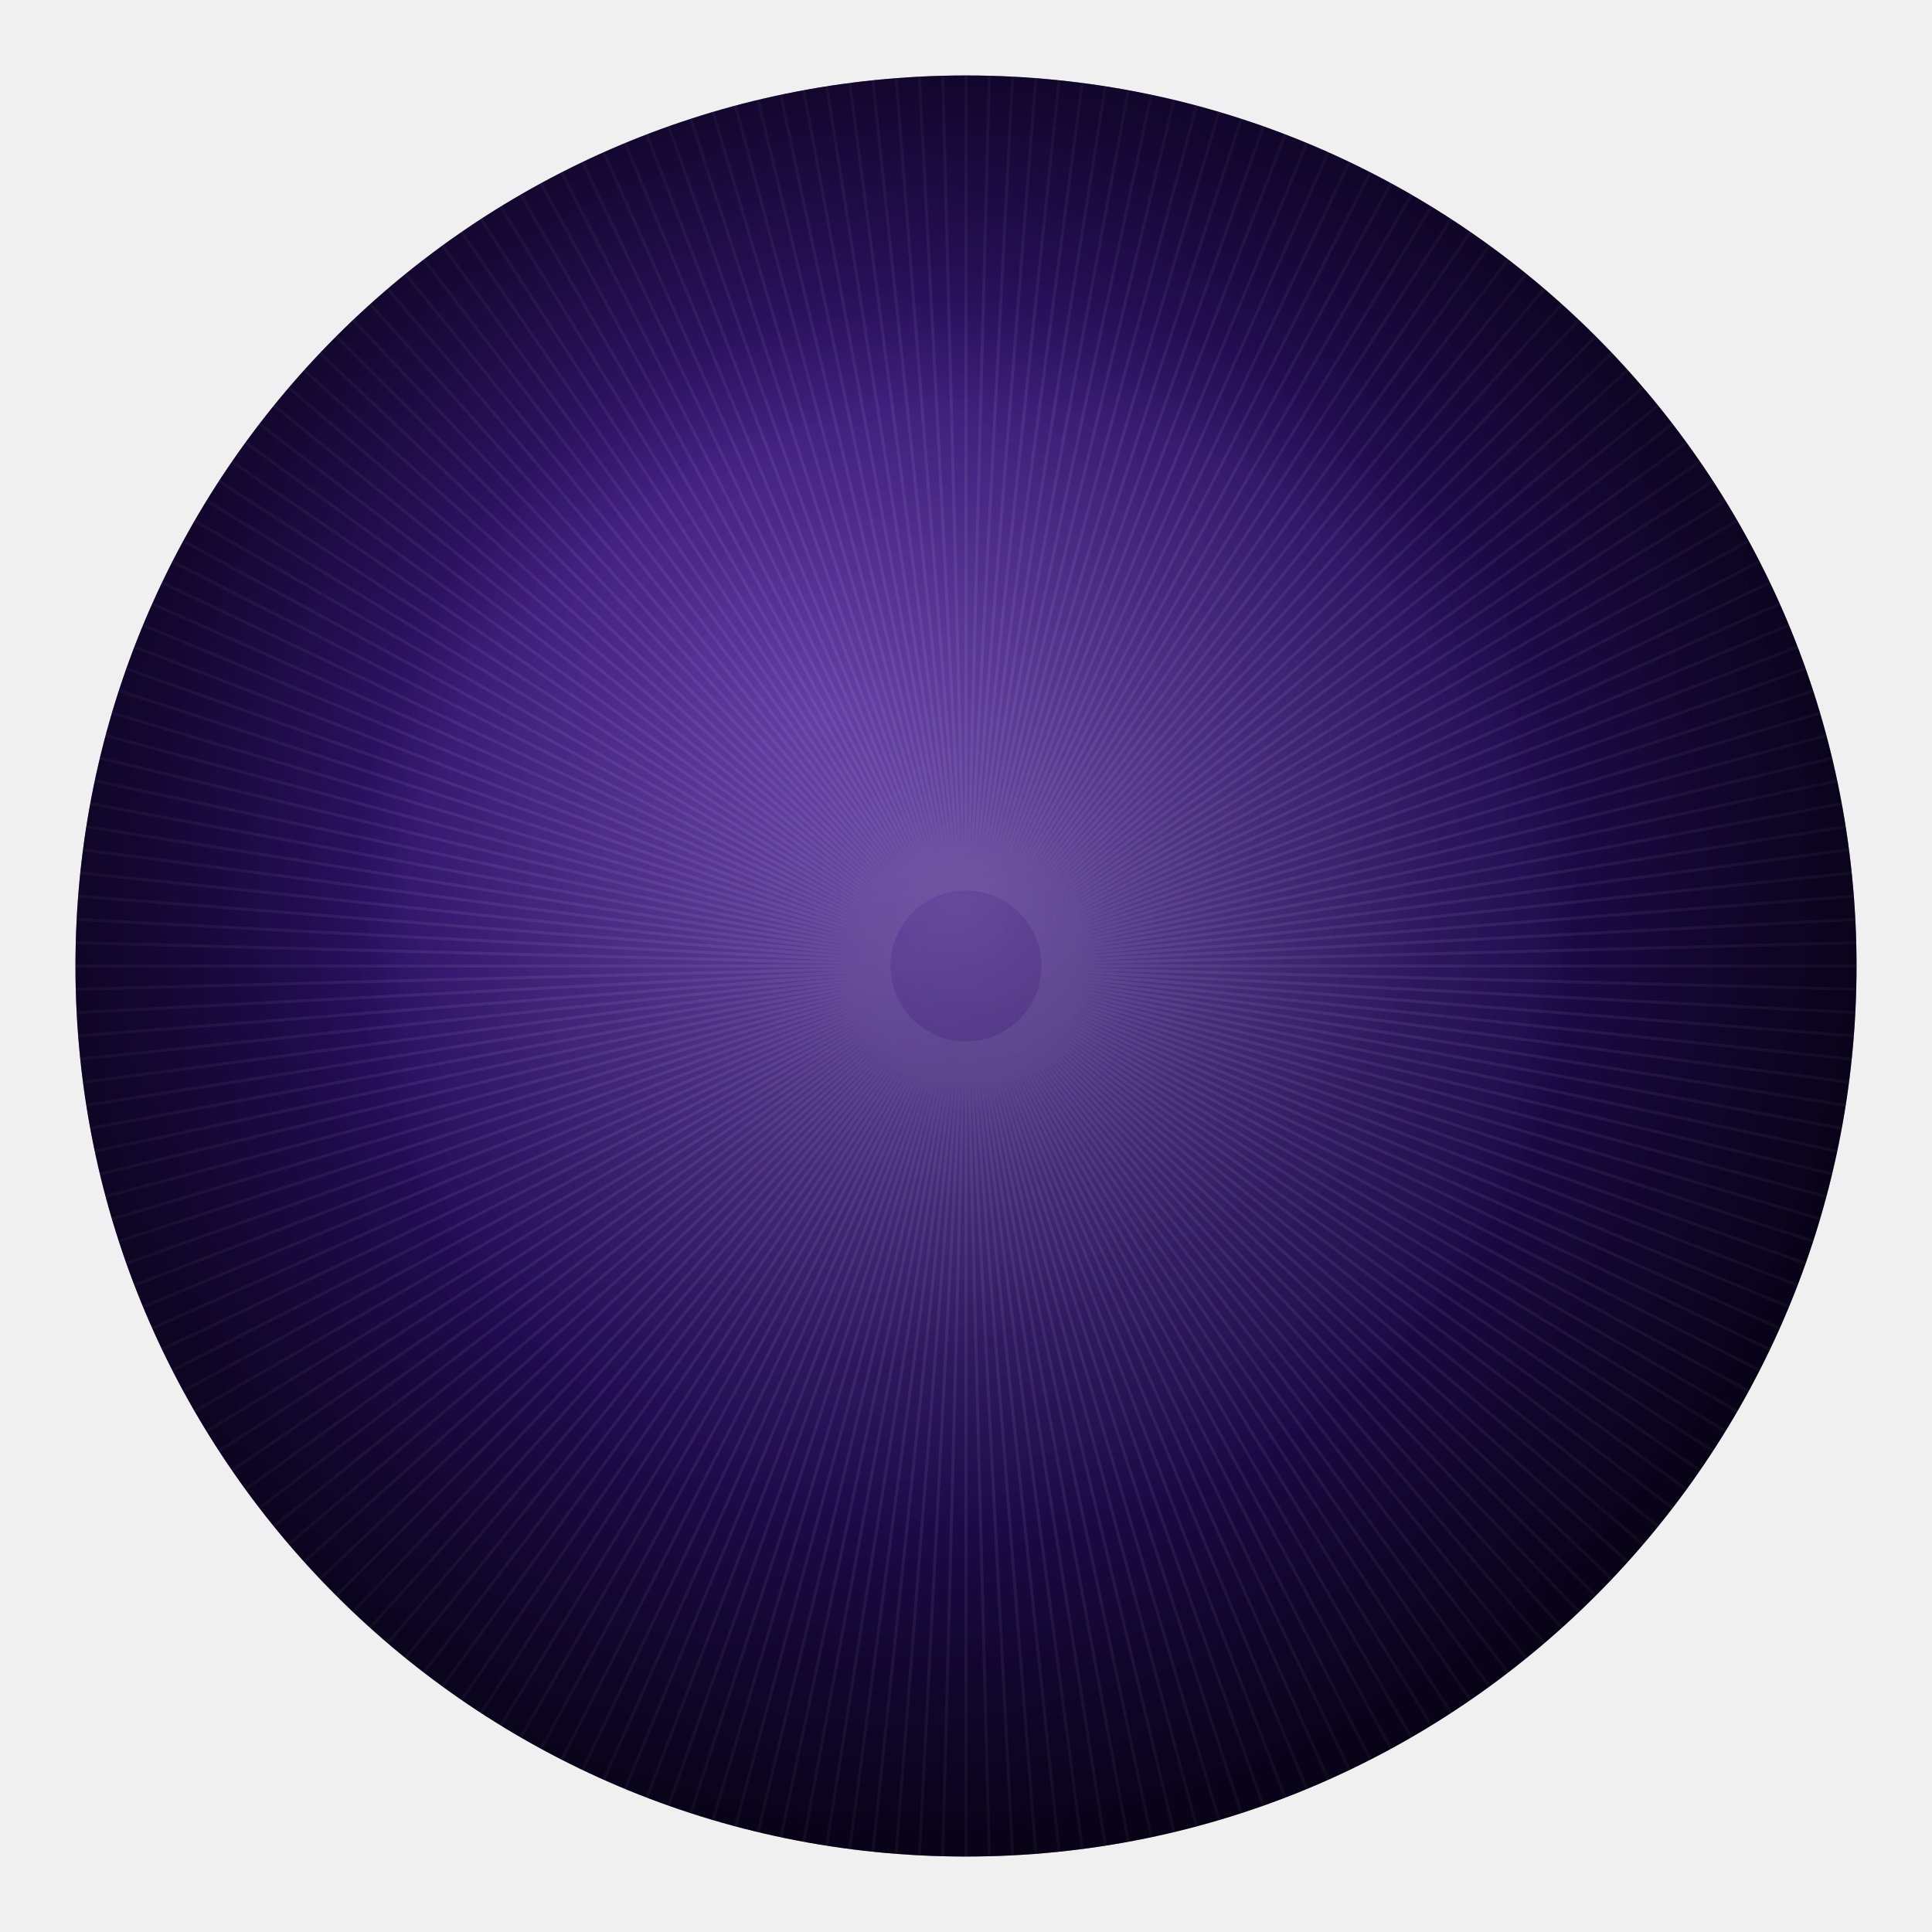
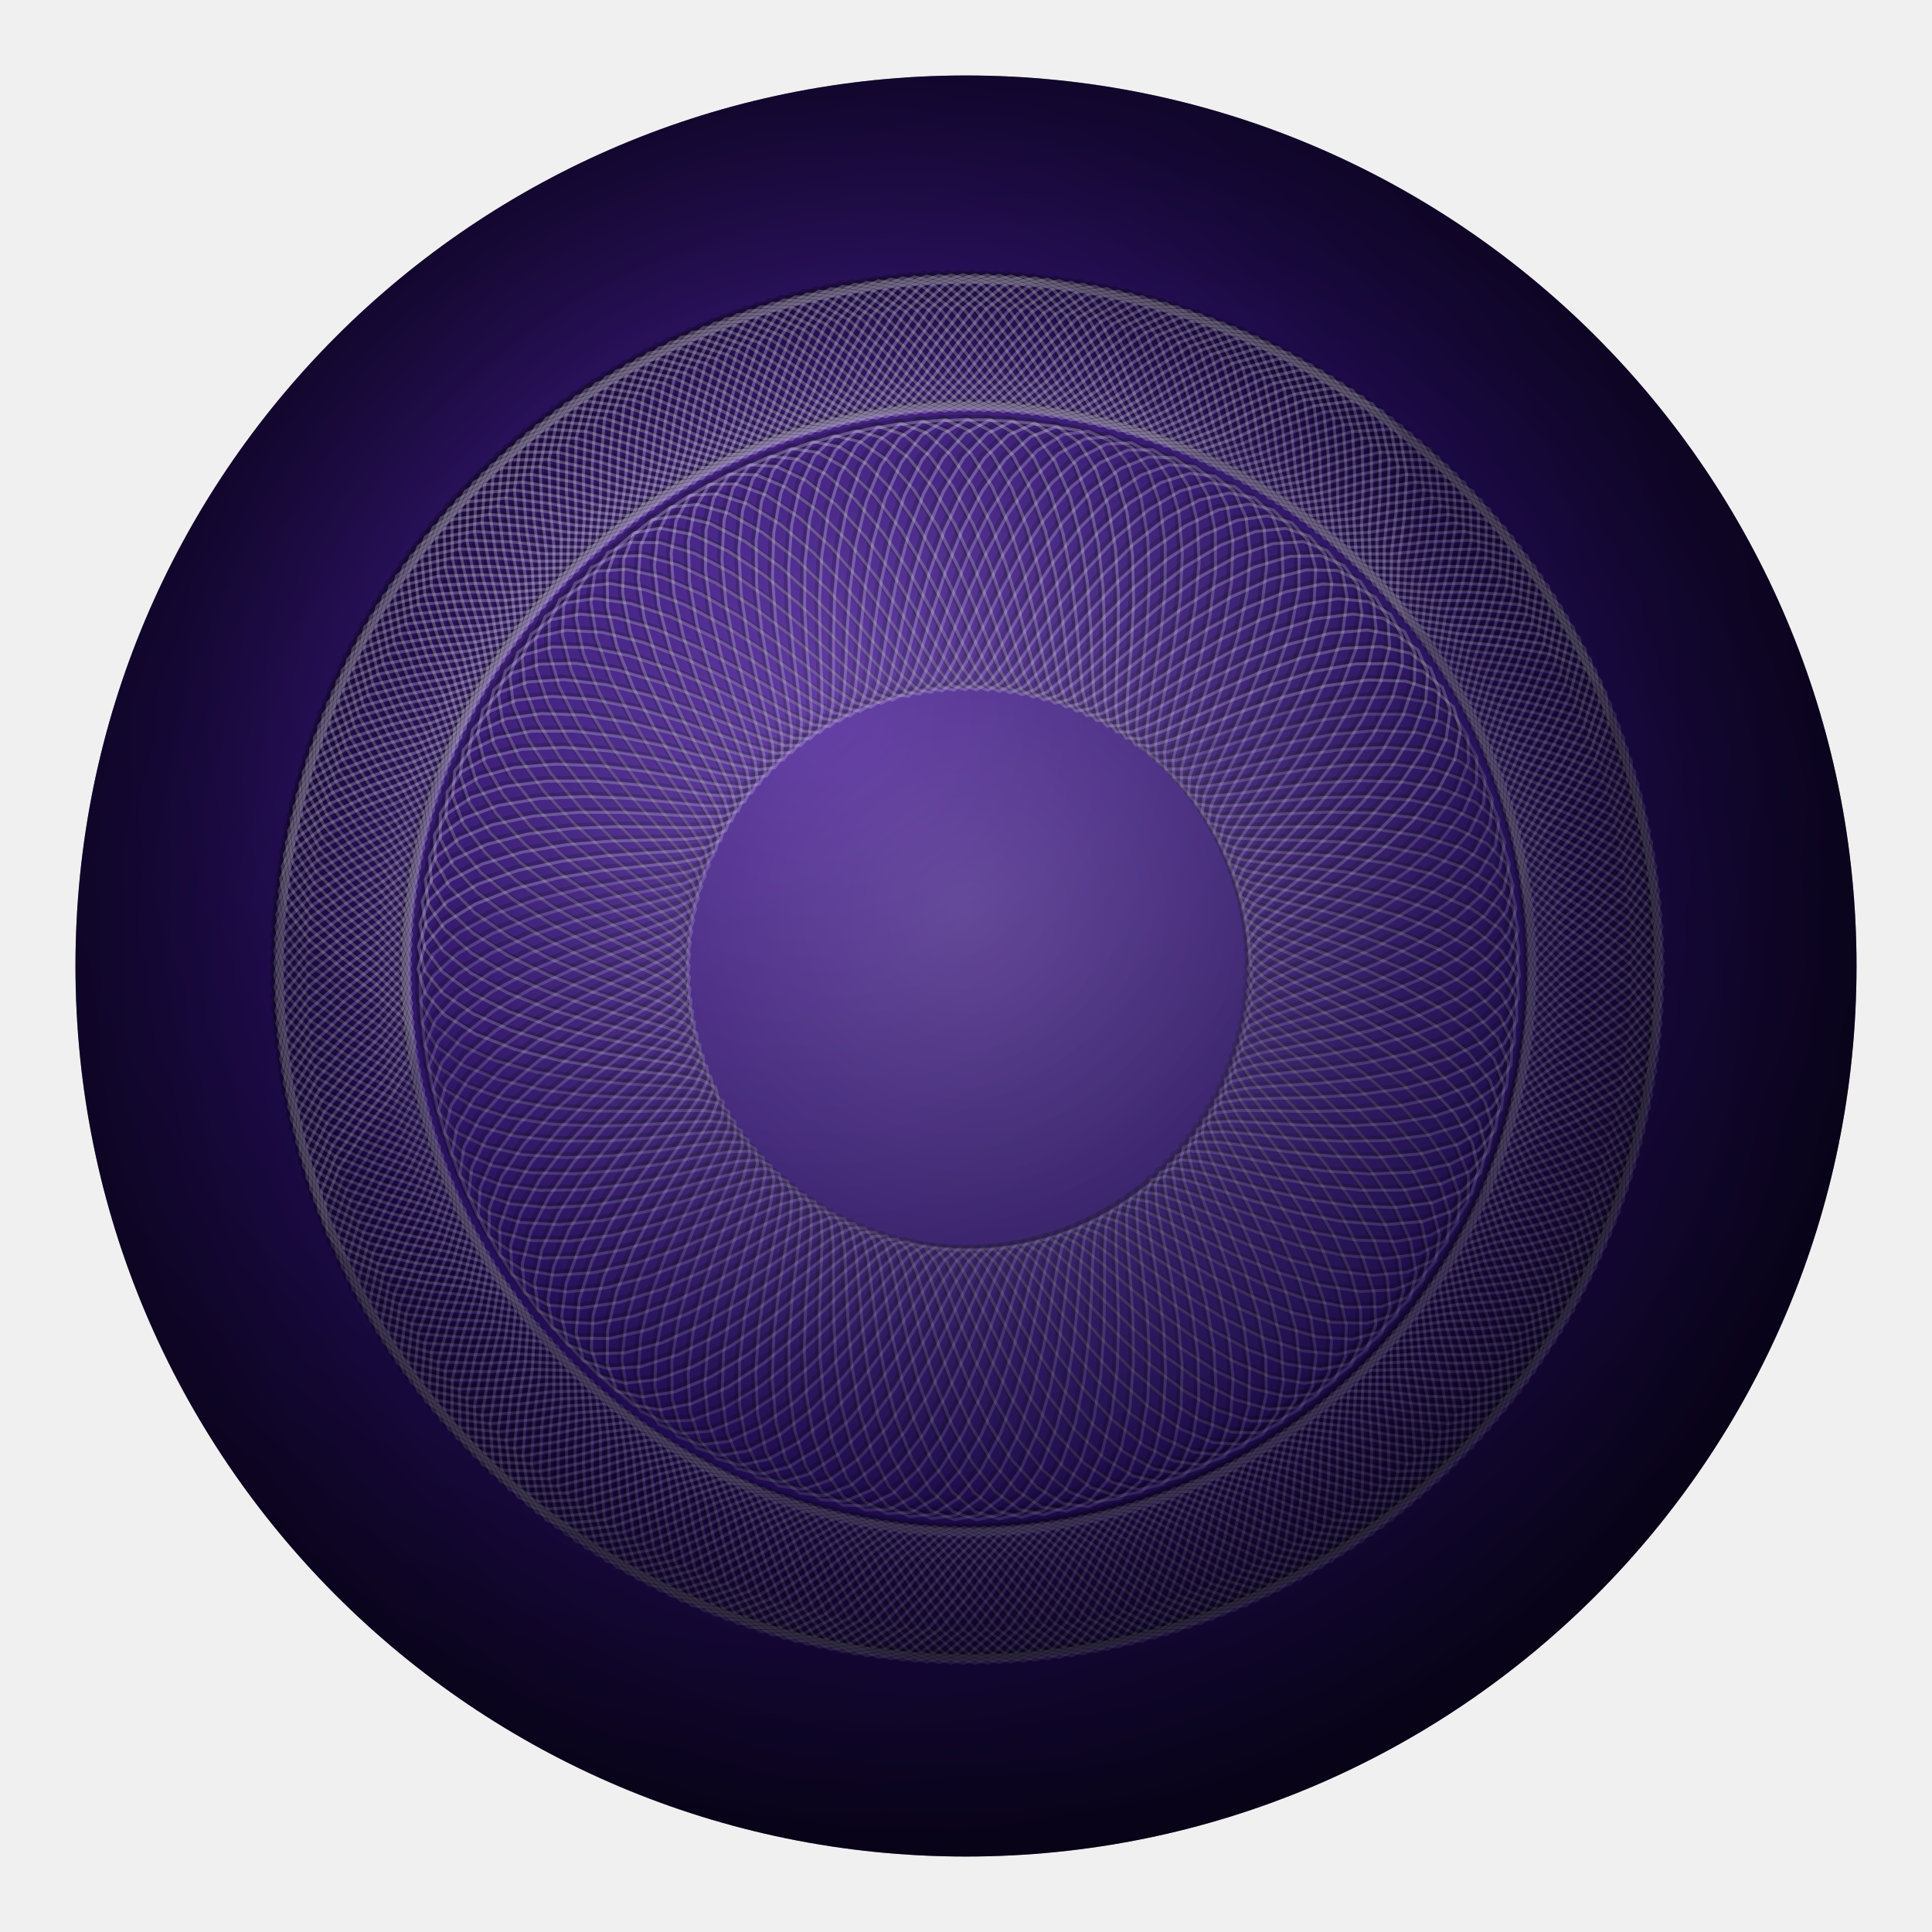
<svg xmlns="http://www.w3.org/2000/svg" viewBox="0 0 512 512">
  <defs>
    <radialGradient id="field" cx=".42" cy=".36" r=".72">
      <stop offset="0" stop-color="#4E2498" />
      <stop offset="0.5" stop-color="#220C56" />
      <stop offset="1" stop-color="#0A0420" />
    </radialGradient>
    <radialGradient id="lt" cx=".5" cy=".47" r=".34">
      <stop offset="0" stop-color="#FFFFFF" stop-opacity=".2" />
      <stop offset="1" stop-color="#FFFFFF" stop-opacity="0" />
    </radialGradient>
    <radialGradient id="vig" cx=".5" cy=".5" r=".5">
      <stop offset=".62" stop-color="#000" stop-opacity="0" />
      <stop offset="1" stop-color="#000" stop-opacity=".5" />
    </radialGradient>
+     <linearGradient id="gl" gradientUnits="userSpaceOnUse" x1="60" y1="40" x2="452" y2="472">
+       <stop offset="0" stop-color="#FFFFFF" stop-opacity=".36" />
+       <stop offset=".5" stop-color="#FFFFFF" stop-opacity=".14" />
+       <stop offset="1" stop-color="#FFFFFF" stop-opacity=".05" />
+     </linearGradient>
+     <path id="w1" d="M256 146L261.27 135.29L267.39 125.85L274.09 118.62L280.98 114.36L287.59 113.49L293.47 116.16L298.21 122.13L301.54 130.89L303.37 141.65L303.81 153.46L303.19 165.34L302 176.33L300.84 185.61L300.38 192.62L301.24 197.05L303.92 198.89L308.74 198.44L315.78 196.22L324.84 192.92L335.48 189.31L347 186.18L358.57 184.18L369.29 183.83L378.26 185.41L384.75 188.98L388.2 194.36L388.35 201.18L385.28 208.95L379.36 217.11L371.25 225.12L361.86 232.53L352.2 239.04L343.33 244.5L336.2 248.98L331.59 252.7L330 256L331.59 259.3L336.2 263.02L343.33 267.5L352.2 272.96L361.86 279.47L371.25 286.88L379.36 294.89L385.28 303.05L388.35 310.82L388.2 317.64L384.75 323.02L378.26 326.59L369.29 328.17L358.57 327.82L347 325.82L335.48 322.69L324.84 319.08L315.78 315.78L308.74 313.56L303.92 313.11L301.24 314.95L300.38 319.38L300.84 326.39L302 335.67L303.19 346.66L303.81 358.54L303.37 370.35L301.54 381.11L298.21 389.87L293.47 395.84L287.59 398.51L280.98 397.64L274.09 393.38L267.39 386.15L261.27 376.71L256 366L251.67 355.08L248.21 345.01L245.37 336.74L242.77 331.01L239.98 328.28L236.53 328.66L232.05 331.95L226.29 337.62L219.18 344.9L210.84 352.85L201.61 360.48L192 366.85L182.64 371.16L174.19 372.83L167.31 371.59L162.5 367.42L160.11 360.64L160.22 351.78L162.64 341.55L166.95 330.72L172.46 320.1L178.36 310.37L183.74 302.04L187.74 295.41L189.6 290.56L188.81 287.33L185.1 285.37L178.55 284.19L169.54 283.26L158.75 282.06L147.07 280.15L135.55 277.24L125.21 273.22L117.04 268.16L111.8 262.3L110 256L111.8 249.7L117.04 243.84L125.21 238.78L135.55 234.76L147.07 231.85L158.75 229.94L169.54 228.74L178.55 227.81L185.1 226.63L188.81 224.67L189.6 221.44L187.74 216.59L183.74 209.96L178.36 201.63L172.46 191.9L166.95 181.28L162.64 170.45L160.22 160.22L160.11 151.36L162.5 144.58L167.31 140.41L174.19 139.17L182.64 140.84L192 145.15L201.61 151.52L210.84 159.15L219.18 167.1L226.29 174.38L232.05 180.05L236.53 183.34L239.98 183.72L242.77 180.99L245.37 175.26L248.21 166.99L251.67 156.92L256 146z" fill="none" />
+     <path id="w2" d="M256 90L263.63 81.17L271.83 75.1L280.02 73.57L287.53 77.17L293.88 85.15L298.96 95.66L303.21 106.27L307.44 114.66L312.64 119.27L319.57 119.68L328.49 116.74L339 112.24L350.03 108.41L360.15 107.25L368.01 110.02L372.72 116.9L374.23 126.98L373.38 138.62L371.75 149.93L371.22 159.32L373.42 165.9L379.21 169.73L388.41 171.64L399.76 173L411.23 175.19L420.58 179.26L425.99 185.59L426.64 193.89L422.9 203.38L416.34 213.04L409.28 222.02L404.13 229.88L402.73 236.68L405.84 242.89L412.85 249.15L422 256L430.83 263.63L436.9 271.83L438.43 280.02L434.83 287.53L426.85 293.88L416.34 298.96L405.73 303.21L397.34 307.44L392.73 312.64L392.32 319.57L395.26 328.49L399.76 339L403.59 350.03L404.75 360.15L401.98 368.01L395.1 372.72L385.02 374.23L373.38 373.38L362.07 371.75L352.68 371.22L346.1 373.42L342.27 379.21L340.36 388.41L339 399.76L336.81 411.23L332.74 420.58L326.41 425.99L318.11 426.64L308.62 422.9L298.96 416.34L289.98 409.28L282.12 404.13L275.32 402.73L269.11 405.84L262.85 412.85L256 422L248.37 430.83L240.17 436.9L231.98 438.43L224.47 434.83L218.12 426.85L213.04 416.34L208.79 405.73L204.56 397.34L199.36 392.73L192.43 392.32L183.51 395.26L173 399.76L161.97 403.59L151.85 404.75L143.99 401.98L139.28 395.1L137.77 385.02L138.62 373.38L140.25 362.07L140.78 352.68L138.58 346.1L132.79 342.27L123.59 340.36L112.24 339L100.77 336.81L91.42 332.74L86.01 326.41L85.36 318.11L89.1 308.62L95.66 298.96L102.72 289.98L107.87 282.12L109.27 275.32L106.16 269.11L99.15 262.85L90 256L81.17 248.37L75.1 240.17L73.57 231.98L77.17 224.47L85.15 218.12L95.66 213.04L106.27 208.79L114.66 204.56L119.27 199.36L119.68 192.43L116.74 183.51L112.24 173L108.41 161.97L107.25 151.85L110.02 143.99L116.9 139.28L126.98 137.77L138.62 138.62L149.93 140.25L159.32 140.78L165.9 138.58L169.73 132.79L171.64 123.59L173 112.24L175.19 100.77L179.26 91.42L185.59 86.01L193.89 85.36L203.38 89.1L213.04 95.66L222.02 102.72L229.88 107.87L236.68 109.27L242.89 106.16L249.15 99.15L256 90z" fill="none" />
  </defs>
  <circle cx="256" cy="256" r="236" fill="url(#field)" />
-   <path d="M256 236L256 20M256.52 236.01L262.18 20.08M257.05 236.03L268.35 20.32M257.57 236.06L274.52 20.73M258.09 236.11L280.67 21.29M258.61 236.17L286.8 22.02M259.13 236.25L292.92 22.91M259.64 236.33L299.01 23.95M260.16 236.44L305.07 25.16M260.67 236.55L311.09 26.52M261.18 236.68L317.08 28.04M261.68 236.82L323.03 29.72M262.18 236.98L328.93 31.55M262.68 237.15L334.78 33.54M263.17 237.33L340.57 35.68M263.65 237.52L346.31 37.96M264.13 237.73L351.99 40.4M264.61 237.95L357.6 42.99M265.08 238.18L363.14 45.72M265.54 238.42L368.61 48.6M266 238.68L374 51.62M266.45 238.95L379.31 54.78M266.89 239.23L384.53 58.07M267.33 239.52L389.67 61.51M267.76 239.82L394.72 65.07M268.18 240.13L399.67 68.77M268.59 240.46L404.52 72.59M268.99 240.79L409.27 76.54M269.38 241.14L413.91 80.62M269.77 241.49L418.45 84.81M270.14 241.86L422.88 89.12M270.51 242.23L427.19 93.55M270.86 242.62L431.38 98.09M271.21 243.01L435.46 102.73M271.54 243.41L439.41 107.48M271.87 243.82L443.23 112.33M272.18 244.24L446.93 117.28M272.48 244.67L450.49 122.33M272.77 245.11L453.93 127.47M273.05 245.55L457.22 132.69M273.32 246L460.38 138M273.58 246.46L463.4 143.39M273.82 246.92L466.28 148.86M274.05 247.39L469.01 154.4M274.27 247.87L471.6 160.01M274.48 248.35L474.04 165.69M274.67 248.83L476.32 171.43M274.85 249.32L478.46 177.22M275.02 249.82L480.45 183.07M275.18 250.32L482.28 188.97M275.32 250.82L483.96 194.92M275.45 251.33L485.48 200.91M275.56 251.84L486.84 206.93M275.67 252.36L488.05 212.99M275.75 252.87L489.09 219.08M275.83 253.39L489.98 225.2M275.89 253.91L490.71 231.33M275.94 254.43L491.27 237.48M275.97 254.95L491.68 243.65M275.99 255.48L491.92 249.82M276 256L492 256M275.99 256.52L491.92 262.18M275.97 257.05L491.68 268.35M275.94 257.57L491.27 274.52M275.89 258.09L490.71 280.67M275.83 258.61L489.98 286.8M275.75 259.13L489.09 292.92M275.67 259.64L488.05 299.01M275.56 260.16L486.84 305.07M275.45 260.67L485.48 311.09M275.32 261.18L483.96 317.08M275.18 261.68L482.28 323.03M275.02 262.18L480.45 328.93M274.85 262.68L478.46 334.78M274.67 263.17L476.32 340.57M274.48 263.65L474.04 346.31M274.27 264.13L471.6 351.99M274.05 264.61L469.01 357.6M273.82 265.08L466.28 363.14M273.58 265.54L463.4 368.61M273.32 266L460.38 374M273.05 266.45L457.22 379.31M272.77 266.89L453.93 384.53M272.48 267.33L450.49 389.67M272.18 267.76L446.93 394.72M271.87 268.18L443.23 399.67M271.54 268.59L439.41 404.52M271.21 268.99L435.46 409.27M270.86 269.38L431.38 413.91M270.51 269.77L427.19 418.45M270.14 270.14L422.88 422.88M269.77 270.51L418.45 427.19M269.38 270.86L413.91 431.38M268.99 271.21L409.27 435.46M268.59 271.54L404.52 439.41M268.18 271.87L399.67 443.23M267.76 272.18L394.72 446.93M267.33 272.48L389.67 450.49M266.89 272.77L384.53 453.93M266.45 273.05L379.31 457.22M266 273.32L374 460.38M265.54 273.58L368.61 463.4M265.08 273.82L363.14 466.28M264.61 274.05L357.6 469.01M264.13 274.27L351.99 471.6M263.65 274.48L346.31 474.04M263.17 274.67L340.57 476.32M262.68 274.85L334.78 478.46M262.18 275.02L328.93 480.45M261.68 275.18L323.03 482.28M261.18 275.32L317.08 483.96M260.67 275.45L311.09 485.48M260.16 275.56L305.07 486.84M259.64 275.67L299.01 488.05M259.13 275.75L292.92 489.09M258.61 275.83L286.8 489.98M258.09 275.89L280.67 490.71M257.57 275.94L274.52 491.27M257.05 275.97L268.35 491.68M256.52 275.99L262.18 491.92M256 276L256 492M255.48 275.99L249.82 491.92M254.95 275.97L243.65 491.68M254.43 275.94L237.48 491.27M253.91 275.89L231.33 490.71M253.39 275.83L225.2 489.98M252.87 275.75L219.08 489.09M252.36 275.67L212.99 488.05M251.84 275.56L206.93 486.84M251.33 275.45L200.91 485.48M250.82 275.32L194.92 483.96M250.32 275.18L188.97 482.28M249.82 275.02L183.07 480.45M249.32 274.85L177.22 478.46M248.83 274.67L171.43 476.32M248.35 274.48L165.69 474.04M247.87 274.27L160.01 471.6M247.39 274.05L154.4 469.01M246.92 273.82L148.86 466.28M246.46 273.58L143.39 463.4M246 273.32L138 460.38M245.55 273.05L132.69 457.22M245.11 272.77L127.47 453.93M244.67 272.48L122.33 450.49M244.24 272.18L117.28 446.93M243.82 271.87L112.33 443.23M243.41 271.54L107.48 439.41M243.01 271.21L102.73 435.46M242.62 270.86L98.09 431.38M242.23 270.51L93.55 427.19M241.86 270.14L89.12 422.88M241.49 269.77L84.81 418.45M241.14 269.38L80.62 413.91M240.79 268.99L76.54 409.27M240.46 268.59L72.59 404.52M240.13 268.18L68.77 399.67M239.82 267.76L65.07 394.72M239.52 267.33L61.51 389.67M239.23 266.89L58.07 384.53M238.95 266.45L54.78 379.31M238.68 266L51.62 374M238.42 265.54L48.6 368.61M238.18 265.08L45.72 363.14M237.95 264.61L42.99 357.6M237.73 264.13L40.4 351.99M237.52 263.65L37.96 346.31M237.33 263.17L35.68 340.57M237.15 262.68L33.54 334.78M236.98 262.18L31.55 328.93M236.82 261.68L29.72 323.03M236.68 261.18L28.04 317.08M236.55 260.67L26.52 311.09M236.44 260.16L25.16 305.07M236.33 259.64L23.95 299.01M236.25 259.13L22.91 292.92M236.17 258.61L22.02 286.8M236.11 258.09L21.29 280.67M236.06 257.57L20.73 274.52M236.03 257.05L20.32 268.35M236.01 256.52L20.08 262.18M236 256L20 256M236.01 255.48L20.08 249.82M236.03 254.95L20.32 243.65M236.06 254.43L20.73 237.48M236.11 253.91L21.29 231.33M236.17 253.39L22.02 225.2M236.25 252.87L22.91 219.08M236.33 252.36L23.95 212.99M236.44 251.84L25.16 206.93M236.55 251.33L26.52 200.91M236.68 250.82L28.04 194.92M236.82 250.32L29.72 188.97M236.98 249.82L31.55 183.07M237.15 249.32L33.54 177.22M237.33 248.83L35.68 171.43M237.52 248.35L37.96 165.69M237.73 247.87L40.4 160.01M237.95 247.39L42.99 154.4M238.18 246.92L45.72 148.86M238.42 246.46L48.6 143.39M238.68 246L51.62 138M238.95 245.55L54.78 132.69M239.23 245.11L58.07 127.47M239.52 244.67L61.51 122.33M239.82 244.24L65.07 117.28M240.13 243.82L68.77 112.33M240.46 243.41L72.59 107.48M240.79 243.01L76.54 102.73M241.14 242.62L80.62 98.09M241.49 242.23L84.81 93.55M241.86 241.86L89.12 89.12M242.23 241.49L93.55 84.81M242.62 241.14L98.09 80.62M243.01 240.79L102.73 76.54M243.41 240.46L107.48 72.59M243.82 240.13L112.33 68.77M244.24 239.82L117.28 65.07M244.67 239.52L122.33 61.51M245.11 239.23L127.47 58.07M245.55 238.95L132.69 54.78M246 238.68L138 51.62M246.46 238.42L143.39 48.6M246.92 238.18L148.86 45.72M247.39 237.95L154.4 42.99M247.87 237.73L160.01 40.4M248.35 237.52L165.69 37.96M248.83 237.33L171.43 35.68M249.32 237.15L177.22 33.54M249.82 236.98L183.07 31.55M250.32 236.82L188.97 29.72M250.82 236.68L194.92 28.04M251.33 236.55L200.91 26.52M251.84 236.44L206.93 25.16M252.36 236.33L212.99 23.95M252.87 236.25L219.08 22.91M253.39 236.17L225.2 22.02M253.91 236.11L231.33 21.29M254.43 236.06L237.48 20.73M254.95 236.03L243.65 20.32M255.48 236.01L249.82 20.08" stroke="#FFFFFF" stroke-width=".8" opacity=".07" />
+   <g stroke="#000000" stroke-opacity=".22" stroke-width="1.1">
+     <use href="#w1" transform="rotate(0 256 256)" />
+     <use href="#w1" transform="rotate(2.34 256 256)" />
+     <use href="#w1" transform="rotate(4.68 256 256)" />
+     <use href="#w1" transform="rotate(7.01 256 256)" />
+     <use href="#w1" transform="rotate(9.35 256 256)" />
+     <use href="#w1" transform="rotate(11.69 256 256)" />
+     <use href="#w1" transform="rotate(14.03 256 256)" />
+     <use href="#w1" transform="rotate(16.36 256 256)" />
+     <use href="#w1" transform="rotate(18.7 256 256)" />
+     <use href="#w1" transform="rotate(21.04 256 256)" />
+     <use href="#w1" transform="rotate(23.38 256 256)" />
+     <use href="#w1" transform="rotate(25.71 256 256)" />
+     <use href="#w1" transform="rotate(28.05 256 256)" />
+     <use href="#w1" transform="rotate(30.39 256 256)" />
+     <use href="#w1" transform="rotate(32.73 256 256)" />
+     <use href="#w1" transform="rotate(35.06 256 256)" />
+     <use href="#w1" transform="rotate(37.4 256 256)" />
+     <use href="#w1" transform="rotate(39.74 256 256)" />
+     <use href="#w1" transform="rotate(42.08 256 256)" />
+     <use href="#w1" transform="rotate(44.42 256 256)" />
+     <use href="#w1" transform="rotate(46.75 256 256)" />
+     <use href="#w1" transform="rotate(49.09 256 256)" />
+     <use href="#w2" transform="rotate(0 256 256)" />
+     <use href="#w2" transform="rotate(1 256 256)" />
+     <use href="#w2" transform="rotate(2 256 256)" />
+     <use href="#w2" transform="rotate(3 256 256)" />
+     <use href="#w2" transform="rotate(4 256 256)" />
+     <use href="#w2" transform="rotate(5 256 256)" />
+     <use href="#w2" transform="rotate(6 256 256)" />
+     <use href="#w2" transform="rotate(7 256 256)" />
+     <use href="#w2" transform="rotate(8 256 256)" />
+     <use href="#w2" transform="rotate(9 256 256)" />
+     <use href="#w2" transform="rotate(10 256 256)" />
+     <use href="#w2" transform="rotate(11 256 256)" />
+     <use href="#w2" transform="rotate(12 256 256)" />
+     <use href="#w2" transform="rotate(13 256 256)" />
+     <use href="#w2" transform="rotate(14 256 256)" />
+     <use href="#w2" transform="rotate(15 256 256)" />
+     <use href="#w2" transform="rotate(16 256 256)" />
+     <use href="#w2" transform="rotate(17 256 256)" />
+     <use href="#w2" transform="rotate(18 256 256)" />
+     <use href="#w2" transform="rotate(19 256 256)" />
+     <use href="#w2" transform="rotate(20 256 256)" />
+     <use href="#w2" transform="rotate(21 256 256)" />
+     <use href="#w2" transform="rotate(22 256 256)" />
+     <use href="#w2" transform="rotate(23 256 256)" />
+     <use href="#w2" transform="rotate(24 256 256)" />
+     <use href="#w2" transform="rotate(25 256 256)" />
+     <use href="#w2" transform="rotate(26 256 256)" />
+     <use href="#w2" transform="rotate(27 256 256)" />
+     <use href="#w2" transform="rotate(28 256 256)" />
+     <use href="#w2" transform="rotate(29 256 256)" />
+   </g>
+   <g stroke="url(#gl)" stroke-width=".8" transform="translate(.8 .8)">
+     <use href="#w1" transform="rotate(0 256 256)" />
+     <use href="#w1" transform="rotate(2.34 256 256)" />
+     <use href="#w1" transform="rotate(4.68 256 256)" />
+     <use href="#w1" transform="rotate(7.01 256 256)" />
+     <use href="#w1" transform="rotate(9.35 256 256)" />
+     <use href="#w1" transform="rotate(11.69 256 256)" />
+     <use href="#w1" transform="rotate(14.03 256 256)" />
+     <use href="#w1" transform="rotate(16.36 256 256)" />
+     <use href="#w1" transform="rotate(18.7 256 256)" />
+     <use href="#w1" transform="rotate(21.04 256 256)" />
+     <use href="#w1" transform="rotate(23.38 256 256)" />
+     <use href="#w1" transform="rotate(25.71 256 256)" />
+     <use href="#w1" transform="rotate(28.05 256 256)" />
+     <use href="#w1" transform="rotate(30.39 256 256)" />
+     <use href="#w1" transform="rotate(32.73 256 256)" />
+     <use href="#w1" transform="rotate(35.06 256 256)" />
+     <use href="#w1" transform="rotate(37.4 256 256)" />
+     <use href="#w1" transform="rotate(39.74 256 256)" />
+     <use href="#w1" transform="rotate(42.08 256 256)" />
+     <use href="#w1" transform="rotate(44.42 256 256)" />
+     <use href="#w1" transform="rotate(46.75 256 256)" />
+     <use href="#w1" transform="rotate(49.09 256 256)" />
+     <use href="#w2" transform="rotate(0 256 256)" />
+     <use href="#w2" transform="rotate(1 256 256)" />
+     <use href="#w2" transform="rotate(2 256 256)" />
+     <use href="#w2" transform="rotate(3 256 256)" />
+     <use href="#w2" transform="rotate(4 256 256)" />
+     <use href="#w2" transform="rotate(5 256 256)" />
+     <use href="#w2" transform="rotate(6 256 256)" />
+     <use href="#w2" transform="rotate(7 256 256)" />
+     <use href="#w2" transform="rotate(8 256 256)" />
+     <use href="#w2" transform="rotate(9 256 256)" />
+     <use href="#w2" transform="rotate(10 256 256)" />
+     <use href="#w2" transform="rotate(11 256 256)" />
+     <use href="#w2" transform="rotate(12 256 256)" />
+     <use href="#w2" transform="rotate(13 256 256)" />
+     <use href="#w2" transform="rotate(14 256 256)" />
+     <use href="#w2" transform="rotate(15 256 256)" />
+     <use href="#w2" transform="rotate(16 256 256)" />
+     <use href="#w2" transform="rotate(17 256 256)" />
+     <use href="#w2" transform="rotate(18 256 256)" />
+     <use href="#w2" transform="rotate(19 256 256)" />
+     <use href="#w2" transform="rotate(20 256 256)" />
+     <use href="#w2" transform="rotate(21 256 256)" />
+     <use href="#w2" transform="rotate(22 256 256)" />
+     <use href="#w2" transform="rotate(23 256 256)" />
+     <use href="#w2" transform="rotate(24 256 256)" />
+     <use href="#w2" transform="rotate(25 256 256)" />
+     <use href="#w2" transform="rotate(26 256 256)" />
+     <use href="#w2" transform="rotate(27 256 256)" />
+     <use href="#w2" transform="rotate(28 256 256)" />
+     <use href="#w2" transform="rotate(29 256 256)" />
+   </g>
  <circle cx="256" cy="256" r="236" fill="url(#lt)" />
  <circle cx="256" cy="256" r="236" fill="url(#vig)" />
</svg>
